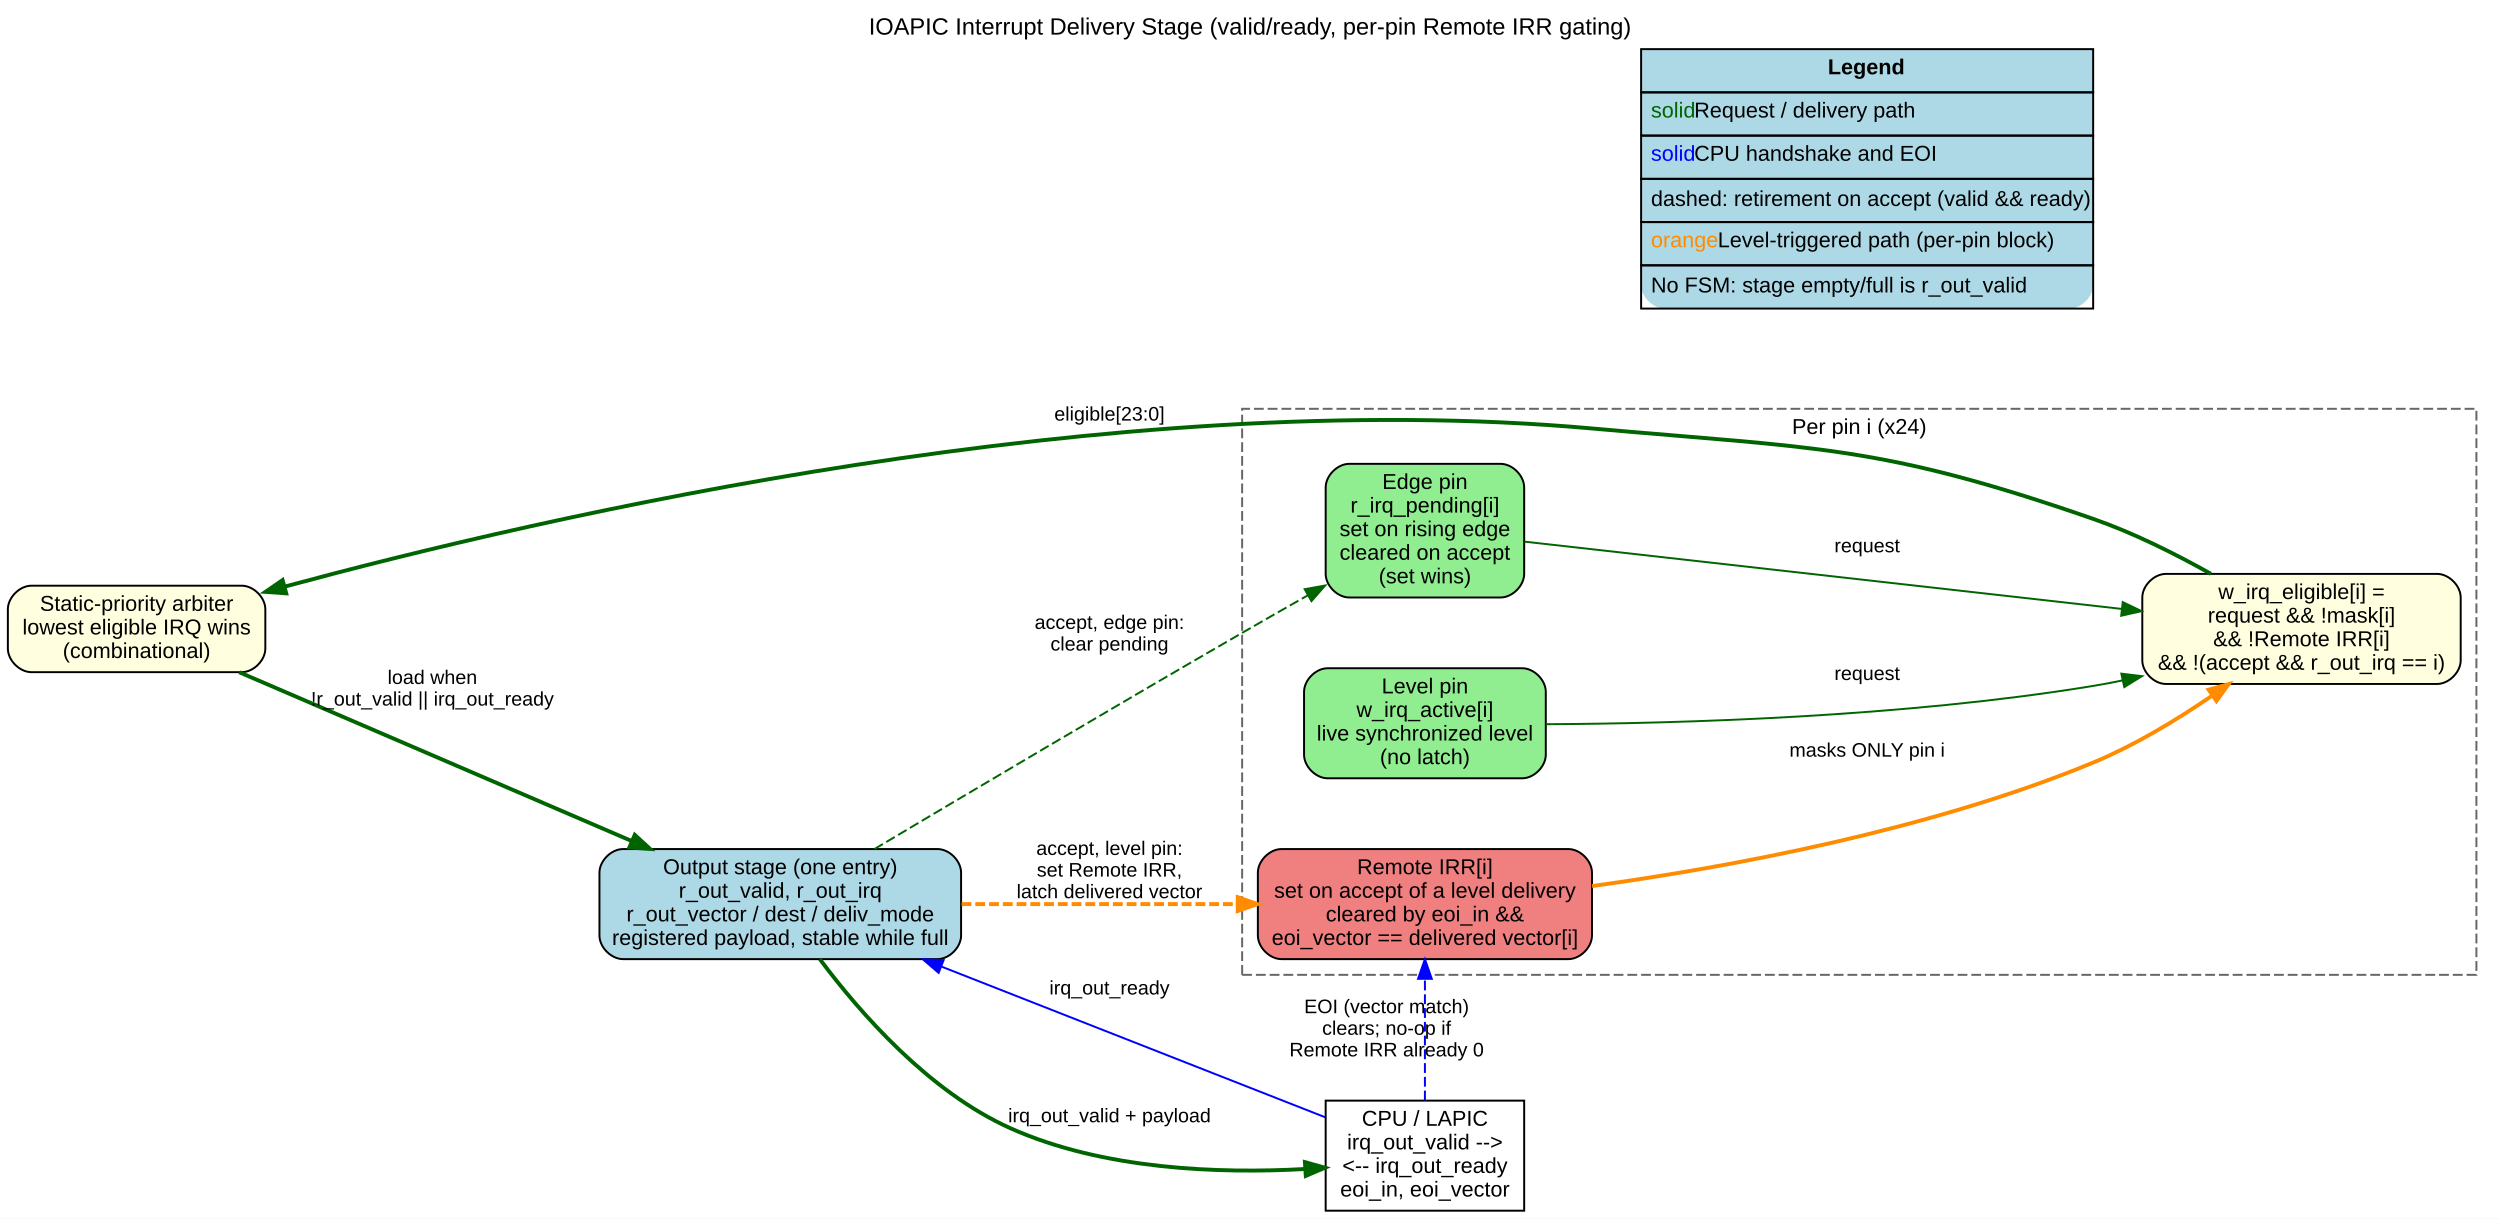
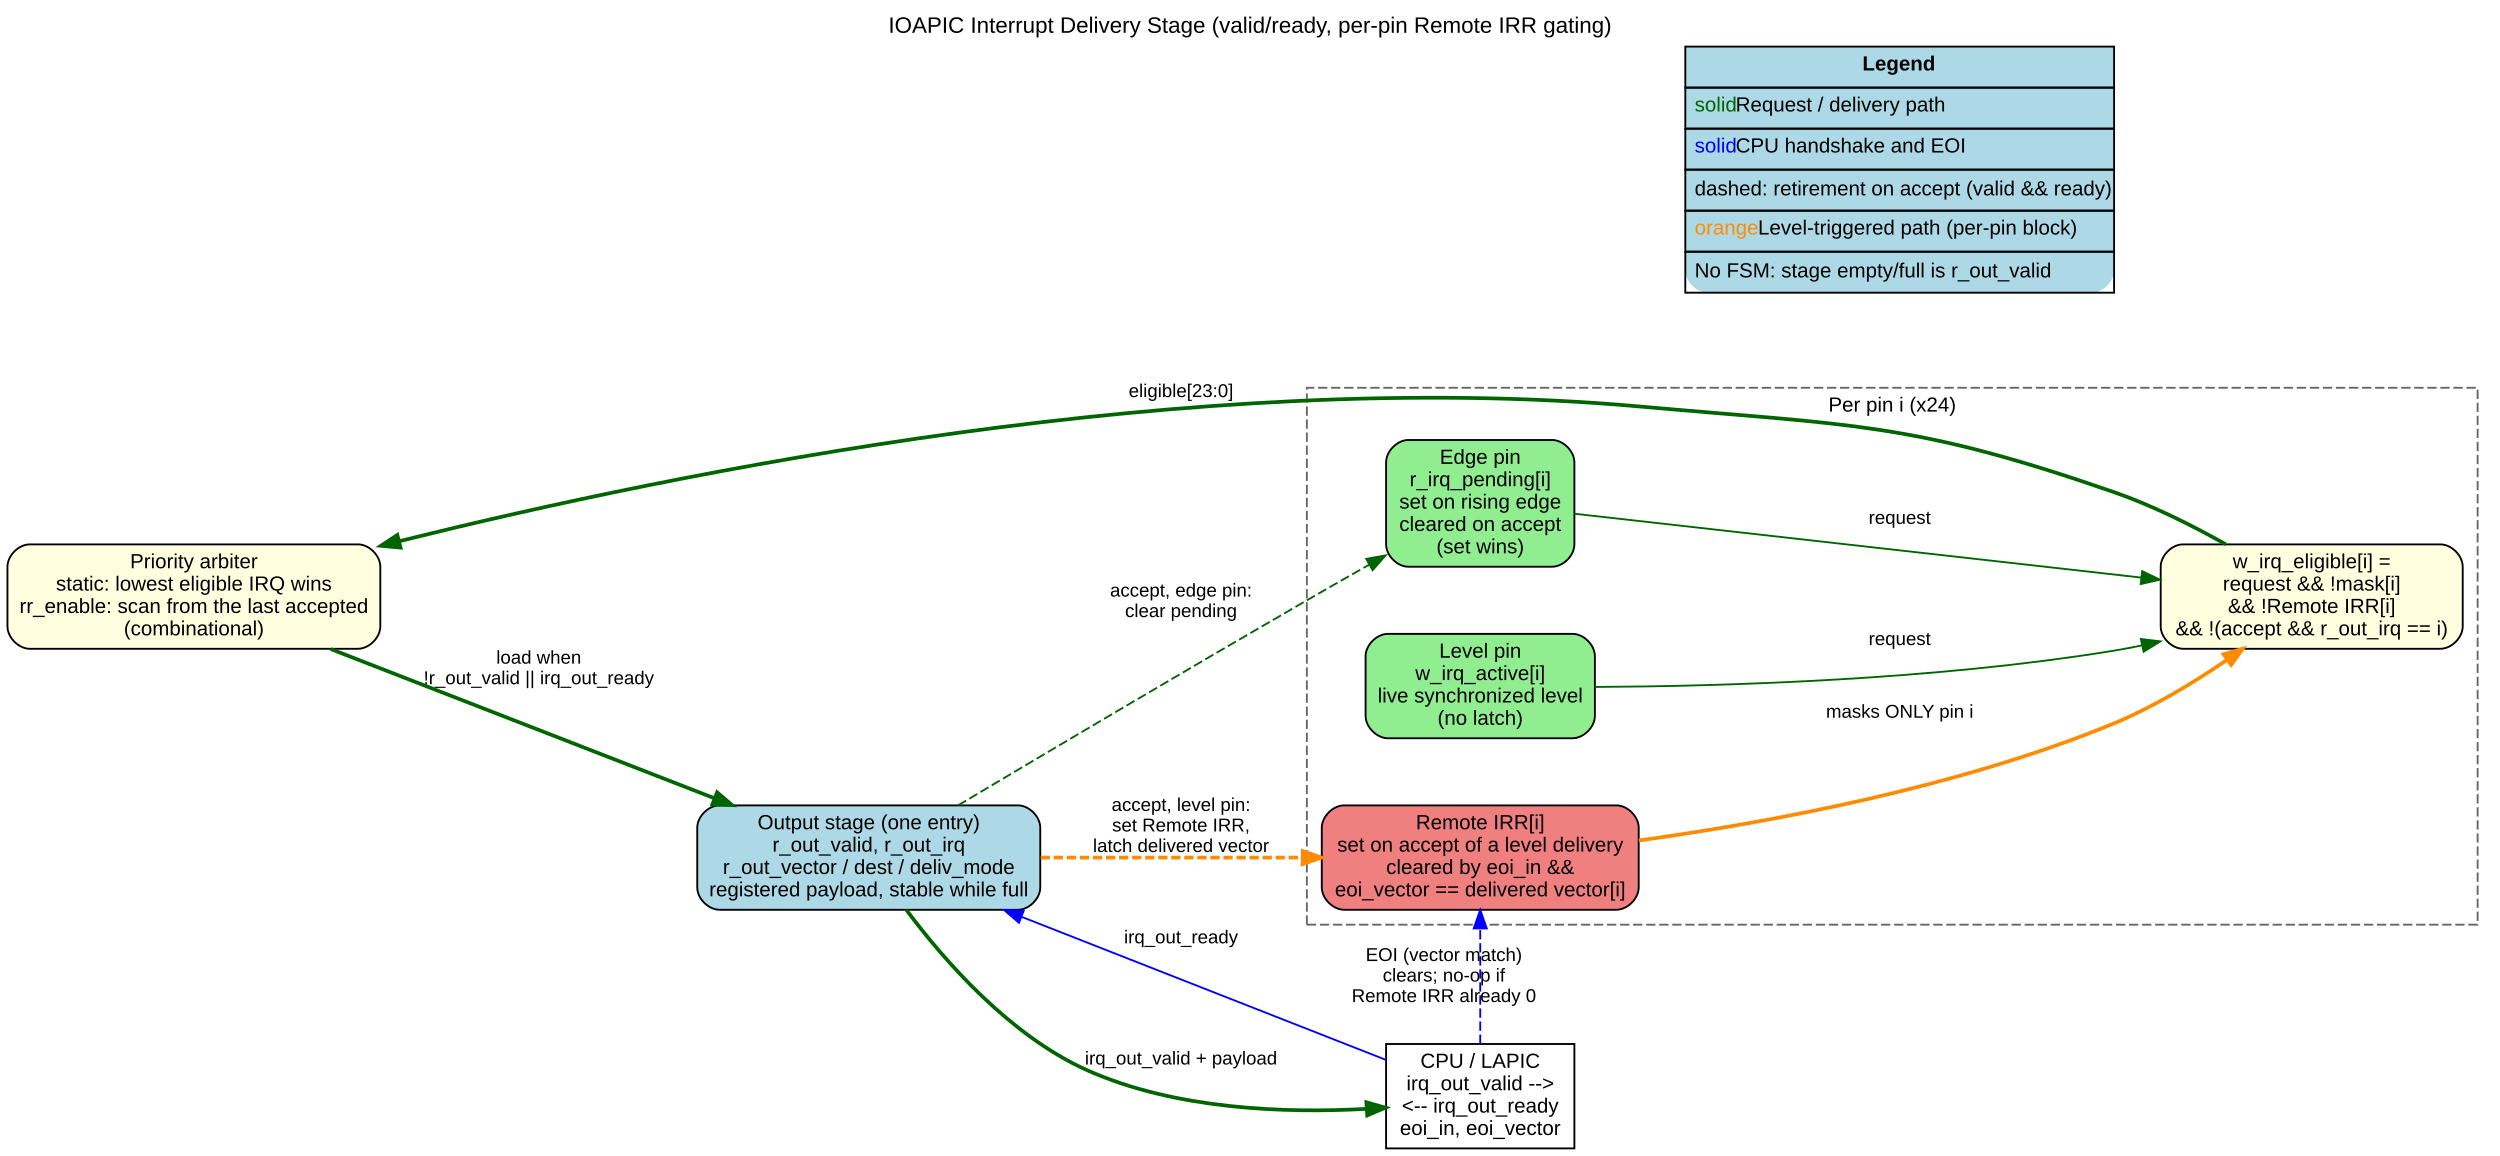
- <svg xmlns="http://www.w3.org/2000/svg" width="1272pt" height="620pt" viewBox="0.00 0.00 1272.00 620.00">
+ <svg xmlns="http://www.w3.org/2000/svg" width="1341pt" height="620pt" viewBox="0.00 0.00 1341.00 620.00">
  <g id="graph0" class="graph" transform="scale(1 1) rotate(0) translate(4 616)">
-     <polygon fill="white" stroke="transparent" points="-4,4 -4,-616 1268,-616 1268,4 -4,4" />
-     <text text-anchor="middle" x="632" y="-598.4" font-family="Arial" font-size="12.00">IOAPIC Interrupt Delivery Stage (valid/ready, per-pin Remote IRR gating)</text>
+     <polygon fill="white" stroke="transparent" points="-4,4 -4,-616 1337,-616 1337,4 -4,4" />
+     <text text-anchor="middle" x="666.5" y="-598.4" font-family="Arial" font-size="12.00">IOAPIC Interrupt Delivery Stage (valid/ready, per-pin Remote IRR gating)</text>
    <g id="clust1" class="cluster">
-       <polygon fill="white" stroke="#666666" stroke-dasharray="5,2" points="628,-120 628,-408 1256,-408 1256,-120 628,-120" />
-       <text text-anchor="middle" x="942" y="-395.2" font-family="Arial" font-size="11.00">Per pin i (x24)</text>
+       <polygon fill="white" stroke="#666666" stroke-dasharray="5,2" points="697,-120 697,-408 1325,-408 1325,-120 697,-120" />
+       <text text-anchor="middle" x="1011" y="-395.2" font-family="Arial" font-size="11.00">Per pin i (x24)</text>
    </g>
    <g id="node1" class="node">
-       <path fill="lightgreen" stroke="black" d="M759.5,-380C759.5,-380 682.5,-380 682.5,-380 676.5,-380 670.5,-374 670.5,-368 670.5,-368 670.5,-324 670.5,-324 670.5,-318 676.5,-312 682.5,-312 682.5,-312 759.5,-312 759.5,-312 765.5,-312 771.5,-318 771.5,-324 771.5,-324 771.5,-368 771.5,-368 771.5,-374 765.5,-380 759.5,-380" />
-       <text text-anchor="middle" x="721" y="-367.2" font-family="Arial" font-size="11.00">Edge pin</text>
-       <text text-anchor="middle" x="721" y="-355.2" font-family="Arial" font-size="11.00">r_irq_pending[i]</text>
-       <text text-anchor="middle" x="721" y="-343.2" font-family="Arial" font-size="11.00">set on rising edge</text>
-       <text text-anchor="middle" x="721" y="-331.2" font-family="Arial" font-size="11.00">cleared on accept</text>
-       <text text-anchor="middle" x="721" y="-319.2" font-family="Arial" font-size="11.00">(set wins)</text>
+       <path fill="lightgreen" stroke="black" d="M828.5,-380C828.5,-380 751.5,-380 751.5,-380 745.5,-380 739.5,-374 739.5,-368 739.5,-368 739.5,-324 739.5,-324 739.5,-318 745.5,-312 751.5,-312 751.5,-312 828.5,-312 828.5,-312 834.5,-312 840.5,-318 840.5,-324 840.5,-324 840.5,-368 840.5,-368 840.5,-374 834.5,-380 828.5,-380" />
+       <text text-anchor="middle" x="790" y="-367.2" font-family="Arial" font-size="11.00">Edge pin</text>
+       <text text-anchor="middle" x="790" y="-355.2" font-family="Arial" font-size="11.00">r_irq_pending[i]</text>
+       <text text-anchor="middle" x="790" y="-343.2" font-family="Arial" font-size="11.00">set on rising edge</text>
+       <text text-anchor="middle" x="790" y="-331.2" font-family="Arial" font-size="11.00">cleared on accept</text>
+       <text text-anchor="middle" x="790" y="-319.2" font-family="Arial" font-size="11.00">(set wins)</text>
    </g>
    <g id="node4" class="node">
-       <path fill="lightyellow" stroke="black" d="M1236,-324C1236,-324 1098,-324 1098,-324 1092,-324 1086,-318 1086,-312 1086,-312 1086,-280 1086,-280 1086,-274 1092,-268 1098,-268 1098,-268 1236,-268 1236,-268 1242,-268 1248,-274 1248,-280 1248,-280 1248,-312 1248,-312 1248,-318 1242,-324 1236,-324" />
-       <text text-anchor="middle" x="1167" y="-311.2" font-family="Arial" font-size="11.00">w_irq_eligible[i] =</text>
-       <text text-anchor="middle" x="1167" y="-299.2" font-family="Arial" font-size="11.00">request &amp;&amp; !mask[i]</text>
-       <text text-anchor="middle" x="1167" y="-287.2" font-family="Arial" font-size="11.00">&amp;&amp; !Remote IRR[i]</text>
-       <text text-anchor="middle" x="1167" y="-275.2" font-family="Arial" font-size="11.00">&amp;&amp; !(accept &amp;&amp; r_out_irq == i)</text>
+       <path fill="lightyellow" stroke="black" d="M1305,-324C1305,-324 1167,-324 1167,-324 1161,-324 1155,-318 1155,-312 1155,-312 1155,-280 1155,-280 1155,-274 1161,-268 1167,-268 1167,-268 1305,-268 1305,-268 1311,-268 1317,-274 1317,-280 1317,-280 1317,-312 1317,-312 1317,-318 1311,-324 1305,-324" />
+       <text text-anchor="middle" x="1236" y="-311.2" font-family="Arial" font-size="11.00">w_irq_eligible[i] =</text>
+       <text text-anchor="middle" x="1236" y="-299.2" font-family="Arial" font-size="11.00">request &amp;&amp; !mask[i]</text>
+       <text text-anchor="middle" x="1236" y="-287.2" font-family="Arial" font-size="11.00">&amp;&amp; !Remote IRR[i]</text>
+       <text text-anchor="middle" x="1236" y="-275.2" font-family="Arial" font-size="11.00">&amp;&amp; !(accept &amp;&amp; r_out_irq == i)</text>
    </g>
    <g id="edge1" class="edge">
-       <path fill="none" stroke="darkgreen" d="M771.64,-340.41C845.04,-332.14 983.7,-316.53 1075.48,-306.19" />
-       <polygon fill="darkgreen" stroke="darkgreen" points="1076.05,-309.65 1085.6,-305.05 1075.27,-302.7 1076.05,-309.65" />
-       <text text-anchor="middle" x="946" y="-335" font-family="Arial" font-size="10.00">request</text>
+       <path fill="none" stroke="darkgreen" d="M840.64,-340.41C914.04,-332.14 1052.7,-316.53 1144.48,-306.19" />
+       <polygon fill="darkgreen" stroke="darkgreen" points="1145.05,-309.65 1154.6,-305.05 1144.27,-302.7 1145.05,-309.65" />
+       <text text-anchor="middle" x="1015" y="-335" font-family="Arial" font-size="10.00">request</text>
    </g>
    <g id="node2" class="node">
-       <path fill="lightgreen" stroke="black" d="M770.5,-276C770.5,-276 671.5,-276 671.5,-276 665.5,-276 659.5,-270 659.5,-264 659.5,-264 659.5,-232 659.5,-232 659.5,-226 665.5,-220 671.5,-220 671.5,-220 770.5,-220 770.5,-220 776.5,-220 782.5,-226 782.5,-232 782.5,-232 782.5,-264 782.5,-264 782.5,-270 776.5,-276 770.5,-276" />
-       <text text-anchor="middle" x="721" y="-263.2" font-family="Arial" font-size="11.00">Level pin</text>
-       <text text-anchor="middle" x="721" y="-251.2" font-family="Arial" font-size="11.00">w_irq_active[i]</text>
-       <text text-anchor="middle" x="721" y="-239.2" font-family="Arial" font-size="11.00">live synchronized level</text>
-       <text text-anchor="middle" x="721" y="-227.2" font-family="Arial" font-size="11.00">(no latch)</text>
+       <path fill="lightgreen" stroke="black" d="M839.5,-276C839.5,-276 740.5,-276 740.5,-276 734.5,-276 728.5,-270 728.5,-264 728.5,-264 728.5,-232 728.5,-232 728.5,-226 734.5,-220 740.5,-220 740.5,-220 839.5,-220 839.5,-220 845.5,-220 851.5,-226 851.5,-232 851.5,-232 851.5,-264 851.5,-264 851.5,-270 845.5,-276 839.5,-276" />
+       <text text-anchor="middle" x="790" y="-263.2" font-family="Arial" font-size="11.00">Level pin</text>
+       <text text-anchor="middle" x="790" y="-251.2" font-family="Arial" font-size="11.00">w_irq_active[i]</text>
+       <text text-anchor="middle" x="790" y="-239.2" font-family="Arial" font-size="11.00">live synchronized level</text>
+       <text text-anchor="middle" x="790" y="-227.2" font-family="Arial" font-size="11.00">(no latch)</text>
    </g>
    <g id="edge2" class="edge">
-       <path fill="none" stroke="darkgreen" d="M782.74,-247.52C850.91,-247.87 964.59,-251.17 1061,-267 1065.95,-267.81 1071,-268.77 1076.07,-269.83" />
-       <polygon fill="darkgreen" stroke="darkgreen" points="1075.33,-273.25 1085.85,-271.98 1076.83,-266.41 1075.33,-273.25" />
-       <text text-anchor="middle" x="946" y="-270" font-family="Arial" font-size="10.00">request</text>
+       <path fill="none" stroke="darkgreen" d="M851.74,-247.52C919.91,-247.87 1033.59,-251.17 1130,-267 1134.95,-267.81 1140,-268.77 1145.07,-269.83" />
+       <polygon fill="darkgreen" stroke="darkgreen" points="1144.33,-273.25 1154.85,-271.98 1145.83,-266.41 1144.33,-273.25" />
+       <text text-anchor="middle" x="1015" y="-270" font-family="Arial" font-size="10.00">request</text>
    </g>
    <g id="node3" class="node">
-       <path fill="lightcoral" stroke="black" d="M794,-184C794,-184 648,-184 648,-184 642,-184 636,-178 636,-172 636,-172 636,-140 636,-140 636,-134 642,-128 648,-128 648,-128 794,-128 794,-128 800,-128 806,-134 806,-140 806,-140 806,-172 806,-172 806,-178 800,-184 794,-184" />
-       <text text-anchor="middle" x="721" y="-171.2" font-family="Arial" font-size="11.00">Remote IRR[i]</text>
-       <text text-anchor="middle" x="721" y="-159.2" font-family="Arial" font-size="11.00">set on accept of a level delivery</text>
-       <text text-anchor="middle" x="721" y="-147.2" font-family="Arial" font-size="11.00">cleared by eoi_in &amp;&amp;</text>
-       <text text-anchor="middle" x="721" y="-135.2" font-family="Arial" font-size="11.00">eoi_vector == delivered vector[i]</text>
+       <path fill="lightcoral" stroke="black" d="M863,-184C863,-184 717,-184 717,-184 711,-184 705,-178 705,-172 705,-172 705,-140 705,-140 705,-134 711,-128 717,-128 717,-128 863,-128 863,-128 869,-128 875,-134 875,-140 875,-140 875,-172 875,-172 875,-178 869,-184 863,-184" />
+       <text text-anchor="middle" x="790" y="-171.2" font-family="Arial" font-size="11.00">Remote IRR[i]</text>
+       <text text-anchor="middle" x="790" y="-159.2" font-family="Arial" font-size="11.00">set on accept of a level delivery</text>
+       <text text-anchor="middle" x="790" y="-147.2" font-family="Arial" font-size="11.00">cleared by eoi_in &amp;&amp;</text>
+       <text text-anchor="middle" x="790" y="-135.2" font-family="Arial" font-size="11.00">eoi_vector == delivered vector[i]</text>
    </g>
    <g id="edge3" class="edge">
-       <path fill="none" stroke="darkorange" stroke-width="2" d="M806.04,-165.17C876.22,-174.85 977.87,-193.64 1061,-228 1082.04,-236.7 1103.46,-249.68 1121.42,-261.97" />
-       <polygon fill="darkorange" stroke="darkorange" stroke-width="2" points="1119.74,-265.07 1129.94,-267.93 1123.75,-259.33 1119.74,-265.07" />
-       <text text-anchor="middle" x="946" y="-231" font-family="Arial" font-size="10.00">masks ONLY pin i</text>
+       <path fill="none" stroke="darkorange" stroke-width="2" d="M875.04,-165.17C945.22,-174.85 1046.87,-193.64 1130,-228 1151.04,-236.7 1172.46,-249.68 1190.42,-261.97" />
+       <polygon fill="darkorange" stroke="darkorange" stroke-width="2" points="1188.74,-265.07 1198.94,-267.93 1192.75,-259.33 1188.74,-265.07" />
+       <text text-anchor="middle" x="1015" y="-231" font-family="Arial" font-size="10.00">masks ONLY pin i</text>
    </g>
    <g id="node5" class="node">
-       <path fill="lightyellow" stroke="black" d="M119,-318C119,-318 12,-318 12,-318 6,-318 0,-312 0,-306 0,-306 0,-286 0,-286 0,-280 6,-274 12,-274 12,-274 119,-274 119,-274 125,-274 131,-280 131,-286 131,-286 131,-306 131,-306 131,-312 125,-318 119,-318" />
-       <text text-anchor="middle" x="65.5" y="-305.2" font-family="Arial" font-size="11.00">Static-priority arbiter</text>
-       <text text-anchor="middle" x="65.5" y="-293.2" font-family="Arial" font-size="11.00">lowest eligible IRQ wins</text>
-       <text text-anchor="middle" x="65.5" y="-281.2" font-family="Arial" font-size="11.00">(combinational)</text>
+       <path fill="lightyellow" stroke="black" d="M188,-324C188,-324 12,-324 12,-324 6,-324 0,-318 0,-312 0,-312 0,-280 0,-280 0,-274 6,-268 12,-268 12,-268 188,-268 188,-268 194,-268 200,-274 200,-280 200,-280 200,-312 200,-312 200,-318 194,-324 188,-324" />
+       <text text-anchor="middle" x="100" y="-311.2" font-family="Arial" font-size="11.00">Priority arbiter</text>
+       <text text-anchor="middle" x="100" y="-299.2" font-family="Arial" font-size="11.00">static: lowest eligible IRQ wins</text>
+       <text text-anchor="middle" x="100" y="-287.2" font-family="Arial" font-size="11.00">rr_enable: scan from the last accepted</text>
+       <text text-anchor="middle" x="100" y="-275.2" font-family="Arial" font-size="11.00">(combinational)</text>
    </g>
    <g id="edge4" class="edge">
-       <path fill="none" stroke="darkgreen" stroke-width="2" d="M1120.89,-324.04C1102.84,-334.18 1081.49,-344.88 1061,-352 952.21,-389.78 920.7,-387.74 806,-398 561.37,-419.89 273.68,-353.47 140.74,-317.5" />
-       <polygon fill="darkgreen" stroke="darkgreen" stroke-width="2" points="141.62,-314.11 131.05,-314.86 139.78,-320.86 141.62,-314.11" />
-       <text text-anchor="middle" x="560.5" y="-402" font-family="Arial" font-size="10.00">eligible[23:0]</text>
+       <path fill="none" stroke="darkgreen" stroke-width="2" d="M1189.89,-324.04C1171.84,-334.18 1150.49,-344.88 1130,-352 1021.21,-389.78 989.7,-387.74 875,-398 637.13,-419.28 360.03,-362.95 210.39,-325.76" />
+       <polygon fill="darkgreen" stroke="darkgreen" stroke-width="2" points="210.83,-322.26 200.28,-323.23 209.13,-329.05 210.83,-322.26" />
+       <text text-anchor="middle" x="629.5" y="-403" font-family="Arial" font-size="10.00">eligible[23:0]</text>
    </g>
    <g id="node6" class="node">
-       <path fill="lightblue" stroke="black" d="M473,-184C473,-184 313,-184 313,-184 307,-184 301,-178 301,-172 301,-172 301,-140 301,-140 301,-134 307,-128 313,-128 313,-128 473,-128 473,-128 479,-128 485,-134 485,-140 485,-140 485,-172 485,-172 485,-178 479,-184 473,-184" />
-       <text text-anchor="middle" x="393" y="-171.2" font-family="Arial" font-size="11.00">Output stage (one entry)</text>
-       <text text-anchor="middle" x="393" y="-159.2" font-family="Arial" font-size="11.00">r_out_valid, r_out_irq</text>
-       <text text-anchor="middle" x="393" y="-147.2" font-family="Arial" font-size="11.00">r_out_vector / dest / deliv_mode</text>
-       <text text-anchor="middle" x="393" y="-135.2" font-family="Arial" font-size="11.00">registered payload, stable while full</text>
+       <path fill="lightblue" stroke="black" d="M542,-184C542,-184 382,-184 382,-184 376,-184 370,-178 370,-172 370,-172 370,-140 370,-140 370,-134 376,-128 382,-128 382,-128 542,-128 542,-128 548,-128 554,-134 554,-140 554,-140 554,-172 554,-172 554,-178 548,-184 542,-184" />
+       <text text-anchor="middle" x="462" y="-171.2" font-family="Arial" font-size="11.00">Output stage (one entry)</text>
+       <text text-anchor="middle" x="462" y="-159.2" font-family="Arial" font-size="11.00">r_out_valid, r_out_irq</text>
+       <text text-anchor="middle" x="462" y="-147.2" font-family="Arial" font-size="11.00">r_out_vector / dest / deliv_mode</text>
+       <text text-anchor="middle" x="462" y="-135.2" font-family="Arial" font-size="11.00">registered payload, stable while full</text>
    </g>
    <g id="edge5" class="edge">
-       <path fill="none" stroke="darkgreen" stroke-width="2" d="M117.72,-273.97C171.44,-250.86 256.42,-214.32 317.55,-188.02" />
-       <polygon fill="darkgreen" stroke="darkgreen" stroke-width="2" points="318.97,-191.22 326.77,-184.06 316.2,-184.79 318.97,-191.22" />
-       <text text-anchor="middle" x="216" y="-268" font-family="Arial" font-size="10.00">load when</text>
-       <text text-anchor="middle" x="216" y="-257" font-family="Arial" font-size="10.00">!r_out_valid || irq_out_ready</text>
+       <path fill="none" stroke="darkgreen" stroke-width="2" d="M173.42,-267.84C232.98,-244.67 317.38,-211.85 379.34,-187.76" />
+       <polygon fill="darkgreen" stroke="darkgreen" stroke-width="2" points="380.65,-191 388.7,-184.12 378.11,-184.48 380.65,-191" />
+       <text text-anchor="middle" x="285" y="-260" font-family="Arial" font-size="10.00">load when</text>
+       <text text-anchor="middle" x="285" y="-249" font-family="Arial" font-size="10.00">!r_out_valid || irq_out_ready</text>
    </g>
    <g id="edge8" class="edge">
-       <path fill="none" stroke="darkgreen" stroke-dasharray="5,2" d="M440.91,-184.01C488.05,-212.07 562.85,-256.38 628,-294 638.78,-300.23 650.31,-306.8 661.44,-313.11" />
-       <polygon fill="darkgreen" stroke="darkgreen" points="659.82,-316.22 670.25,-318.1 663.27,-310.13 659.82,-316.22" />
-       <text text-anchor="middle" x="560.5" y="-296" font-family="Arial" font-size="10.00">accept, edge pin:</text>
-       <text text-anchor="middle" x="560.5" y="-285" font-family="Arial" font-size="10.00">clear pending</text>
+       <path fill="none" stroke="darkgreen" stroke-dasharray="5,2" d="M509.91,-184.01C557.05,-212.07 631.85,-256.38 697,-294 707.78,-300.23 719.31,-306.8 730.44,-313.11" />
+       <polygon fill="darkgreen" stroke="darkgreen" points="728.82,-316.22 739.25,-318.1 732.27,-310.13 728.82,-316.22" />
+       <text text-anchor="middle" x="629.5" y="-296" font-family="Arial" font-size="10.00">accept, edge pin:</text>
+       <text text-anchor="middle" x="629.5" y="-285" font-family="Arial" font-size="10.00">clear pending</text>
    </g>
    <g id="edge9" class="edge">
-       <path fill="none" stroke="darkorange" stroke-width="2" stroke-dasharray="5,2" d="M485.24,-156C529.02,-156 581.42,-156 625.6,-156" />
-       <polygon fill="darkorange" stroke="darkorange" stroke-width="2" points="625.77,-159.5 635.77,-156 625.76,-152.5 625.77,-159.5" />
-       <text text-anchor="middle" x="560.5" y="-181" font-family="Arial" font-size="10.00">accept, level pin:</text>
-       <text text-anchor="middle" x="560.5" y="-170" font-family="Arial" font-size="10.00">set Remote IRR,</text>
-       <text text-anchor="middle" x="560.5" y="-159" font-family="Arial" font-size="10.00">latch delivered vector</text>
+       <path fill="none" stroke="darkorange" stroke-width="2" stroke-dasharray="5,2" d="M554.24,-156C598.02,-156 650.42,-156 694.6,-156" />
+       <polygon fill="darkorange" stroke="darkorange" stroke-width="2" points="694.77,-159.5 704.77,-156 694.76,-152.5 694.77,-159.5" />
+       <text text-anchor="middle" x="629.5" y="-181" font-family="Arial" font-size="10.00">accept, level pin:</text>
+       <text text-anchor="middle" x="629.5" y="-170" font-family="Arial" font-size="10.00">set Remote IRR,</text>
+       <text text-anchor="middle" x="629.5" y="-159" font-family="Arial" font-size="10.00">latch delivered vector</text>
    </g>
    <g id="node7" class="node">
-       <polygon fill="white" stroke="black" points="771.5,-56 670.5,-56 670.5,0 771.5,0 771.5,-56" />
-       <text text-anchor="middle" x="721" y="-43.2" font-family="Arial" font-size="11.00">CPU / LAPIC</text>
-       <text text-anchor="middle" x="721" y="-31.2" font-family="Arial" font-size="11.00">irq_out_valid --&gt;</text>
-       <text text-anchor="middle" x="721" y="-19.2" font-family="Arial" font-size="11.00">&lt;-- irq_out_ready</text>
-       <text text-anchor="middle" x="721" y="-7.2" font-family="Arial" font-size="11.00">eoi_in, eoi_vector</text>
+       <polygon fill="white" stroke="black" points="840.5,-56 739.5,-56 739.5,0 840.5,0 840.5,-56" />
+       <text text-anchor="middle" x="790" y="-43.2" font-family="Arial" font-size="11.00">CPU / LAPIC</text>
+       <text text-anchor="middle" x="790" y="-31.2" font-family="Arial" font-size="11.00">irq_out_valid --&gt;</text>
+       <text text-anchor="middle" x="790" y="-19.2" font-family="Arial" font-size="11.00">&lt;-- irq_out_ready</text>
+       <text text-anchor="middle" x="790" y="-7.2" font-family="Arial" font-size="11.00">eoi_in, eoi_vector</text>
    </g>
    <g id="edge6" class="edge">
-       <path fill="none" stroke="darkgreen" stroke-width="2" d="M413.12,-127.99C433.55,-100.65 468.65,-60.55 510,-42 557.22,-20.82 616.48,-18.79 659.99,-21.21" />
-       <polygon fill="darkgreen" stroke="darkgreen" stroke-width="2" points="659.94,-24.71 670.14,-21.86 660.39,-17.72 659.94,-24.71" />
-       <text text-anchor="middle" x="560.5" y="-45" font-family="Arial" font-size="10.00">irq_out_valid + payload</text>
+       <path fill="none" stroke="darkgreen" stroke-width="2" d="M482.12,-127.99C502.55,-100.65 537.65,-60.55 579,-42 626.22,-20.82 685.48,-18.79 728.99,-21.21" />
+       <polygon fill="darkgreen" stroke="darkgreen" stroke-width="2" points="728.94,-24.71 739.14,-21.86 729.39,-17.72 728.94,-24.71" />
+       <text text-anchor="middle" x="629.5" y="-45" font-family="Arial" font-size="10.00">irq_out_valid + payload</text>
    </g>
    <g id="edge10" class="edge">
-       <path fill="none" stroke="blue" stroke-dasharray="5,2" d="M721,-56.09C721,-74.18 721,-97.93 721,-117.74" />
-       <polygon fill="blue" stroke="blue" points="717.5,-117.98 721,-127.98 724.5,-117.98 717.5,-117.98" />
-       <text text-anchor="middle" x="701.5" y="-100.5" font-family="Arial" font-size="10.00">EOI (vector match)</text>
-       <text text-anchor="middle" x="701.5" y="-89.5" font-family="Arial" font-size="10.00">clears; no-op if</text>
-       <text text-anchor="middle" x="701.5" y="-78.5" font-family="Arial" font-size="10.00">Remote IRR already 0</text>
+       <path fill="none" stroke="blue" stroke-dasharray="5,2" d="M790,-56.09C790,-74.18 790,-97.93 790,-117.74" />
+       <polygon fill="blue" stroke="blue" points="786.5,-117.98 790,-127.98 793.5,-117.98 786.5,-117.98" />
+       <text text-anchor="middle" x="770.5" y="-100.5" font-family="Arial" font-size="10.00">EOI (vector match)</text>
+       <text text-anchor="middle" x="770.5" y="-89.5" font-family="Arial" font-size="10.00">clears; no-op if</text>
+       <text text-anchor="middle" x="770.5" y="-78.5" font-family="Arial" font-size="10.00">Remote IRR already 0</text>
    </g>
    <g id="edge7" class="edge">
-       <path fill="none" stroke="blue" d="M670.34,-47.5C618.53,-67.84 536.45,-100.07 475.19,-124.12" />
-       <polygon fill="blue" stroke="blue" points="473.57,-121 465.54,-127.91 476.13,-127.51 473.57,-121" />
-       <text text-anchor="middle" x="560.5" y="-110" font-family="Arial" font-size="10.00">irq_out_ready</text>
+       <path fill="none" stroke="blue" d="M739.34,-47.5C687.53,-67.84 605.45,-100.07 544.19,-124.12" />
+       <polygon fill="blue" stroke="blue" points="542.57,-121 534.54,-127.91 545.13,-127.51 542.57,-121" />
+       <text text-anchor="middle" x="629.5" y="-110" font-family="Arial" font-size="10.00">irq_out_ready</text>
    </g>
    <g id="node8" class="node">
-       <path fill="lightblue" stroke="transparent" d="M1049,-591C1049,-591 843,-591 843,-591 837,-591 831,-585 831,-579 831,-579 831,-471 831,-471 831,-465 837,-459 843,-459 843,-459 1049,-459 1049,-459 1055,-459 1061,-465 1061,-471 1061,-471 1061,-579 1061,-579 1061,-585 1055,-591 1049,-591" />
-       <polygon fill="lightblue" stroke="transparent" points="831,-569 831,-591 1061,-591 1061,-569 831,-569" />
-       <polygon fill="none" stroke="black" points="831,-569 831,-591 1061,-591 1061,-569 831,-569" />
-       <text text-anchor="start" x="926" y="-578.2" font-family="Arial" font-weight="bold" font-size="11.00">Legend</text>
-       <polygon fill="none" stroke="black" points="831,-547 831,-569 1061,-569 1061,-547 831,-547" />
-       <text text-anchor="start" x="836" y="-556.2" font-family="Arial" font-size="11.00" fill="darkgreen">solid</text>
-       <text text-anchor="start" x="858" y="-556.2" font-family="Arial" font-size="11.00"> Request / delivery path</text>
-       <polygon fill="none" stroke="black" points="831,-525 831,-547 1061,-547 1061,-525 831,-525" />
-       <text text-anchor="start" x="836" y="-534.2" font-family="Arial" font-size="11.00" fill="blue">solid</text>
-       <text text-anchor="start" x="858" y="-534.2" font-family="Arial" font-size="11.00"> CPU handshake and EOI</text>
-       <polygon fill="none" stroke="black" points="831,-503 831,-525 1061,-525 1061,-503 831,-503" />
-       <text text-anchor="start" x="836" y="-511.2" font-family="Arial" font-size="11.00">dashed: retirement on accept (valid &amp;&amp; ready)</text>
-       <polygon fill="none" stroke="black" points="831,-481 831,-503 1061,-503 1061,-481 831,-481" />
-       <text text-anchor="start" x="836" y="-490.2" font-family="Arial" font-size="11.00" fill="darkorange">orange</text>
-       <text text-anchor="start" x="870" y="-490.2" font-family="Arial" font-size="11.00"> Level-triggered path (per-pin block)</text>
-       <polygon fill="none" stroke="black" points="831,-459 831,-481 1061,-481 1061,-459 831,-459" />
-       <text text-anchor="start" x="836" y="-467.2" font-family="Arial" font-size="11.00">No FSM: stage empty/full is r_out_valid</text>
+       <path fill="lightblue" stroke="transparent" d="M1118,-591C1118,-591 912,-591 912,-591 906,-591 900,-585 900,-579 900,-579 900,-471 900,-471 900,-465 906,-459 912,-459 912,-459 1118,-459 1118,-459 1124,-459 1130,-465 1130,-471 1130,-471 1130,-579 1130,-579 1130,-585 1124,-591 1118,-591" />
+       <polygon fill="lightblue" stroke="transparent" points="900,-569 900,-591 1130,-591 1130,-569 900,-569" />
+       <polygon fill="none" stroke="black" points="900,-569 900,-591 1130,-591 1130,-569 900,-569" />
+       <text text-anchor="start" x="995" y="-578.2" font-family="Arial" font-weight="bold" font-size="11.00">Legend</text>
+       <polygon fill="none" stroke="black" points="900,-547 900,-569 1130,-569 1130,-547 900,-547" />
+       <text text-anchor="start" x="905" y="-556.2" font-family="Arial" font-size="11.00" fill="darkgreen">solid</text>
+       <text text-anchor="start" x="927" y="-556.2" font-family="Arial" font-size="11.00"> Request / delivery path</text>
+       <polygon fill="none" stroke="black" points="900,-525 900,-547 1130,-547 1130,-525 900,-525" />
+       <text text-anchor="start" x="905" y="-534.2" font-family="Arial" font-size="11.00" fill="blue">solid</text>
+       <text text-anchor="start" x="927" y="-534.2" font-family="Arial" font-size="11.00"> CPU handshake and EOI</text>
+       <polygon fill="none" stroke="black" points="900,-503 900,-525 1130,-525 1130,-503 900,-503" />
+       <text text-anchor="start" x="905" y="-511.2" font-family="Arial" font-size="11.00">dashed: retirement on accept (valid &amp;&amp; ready)</text>
+       <polygon fill="none" stroke="black" points="900,-481 900,-503 1130,-503 1130,-481 900,-481" />
+       <text text-anchor="start" x="905" y="-490.2" font-family="Arial" font-size="11.00" fill="darkorange">orange</text>
+       <text text-anchor="start" x="939" y="-490.2" font-family="Arial" font-size="11.00"> Level-triggered path (per-pin block)</text>
+       <polygon fill="none" stroke="black" points="900,-459 900,-481 1130,-481 1130,-459 900,-459" />
+       <text text-anchor="start" x="905" y="-467.2" font-family="Arial" font-size="11.00">No FSM: stage empty/full is r_out_valid</text>
    </g>
  </g>
</svg>
